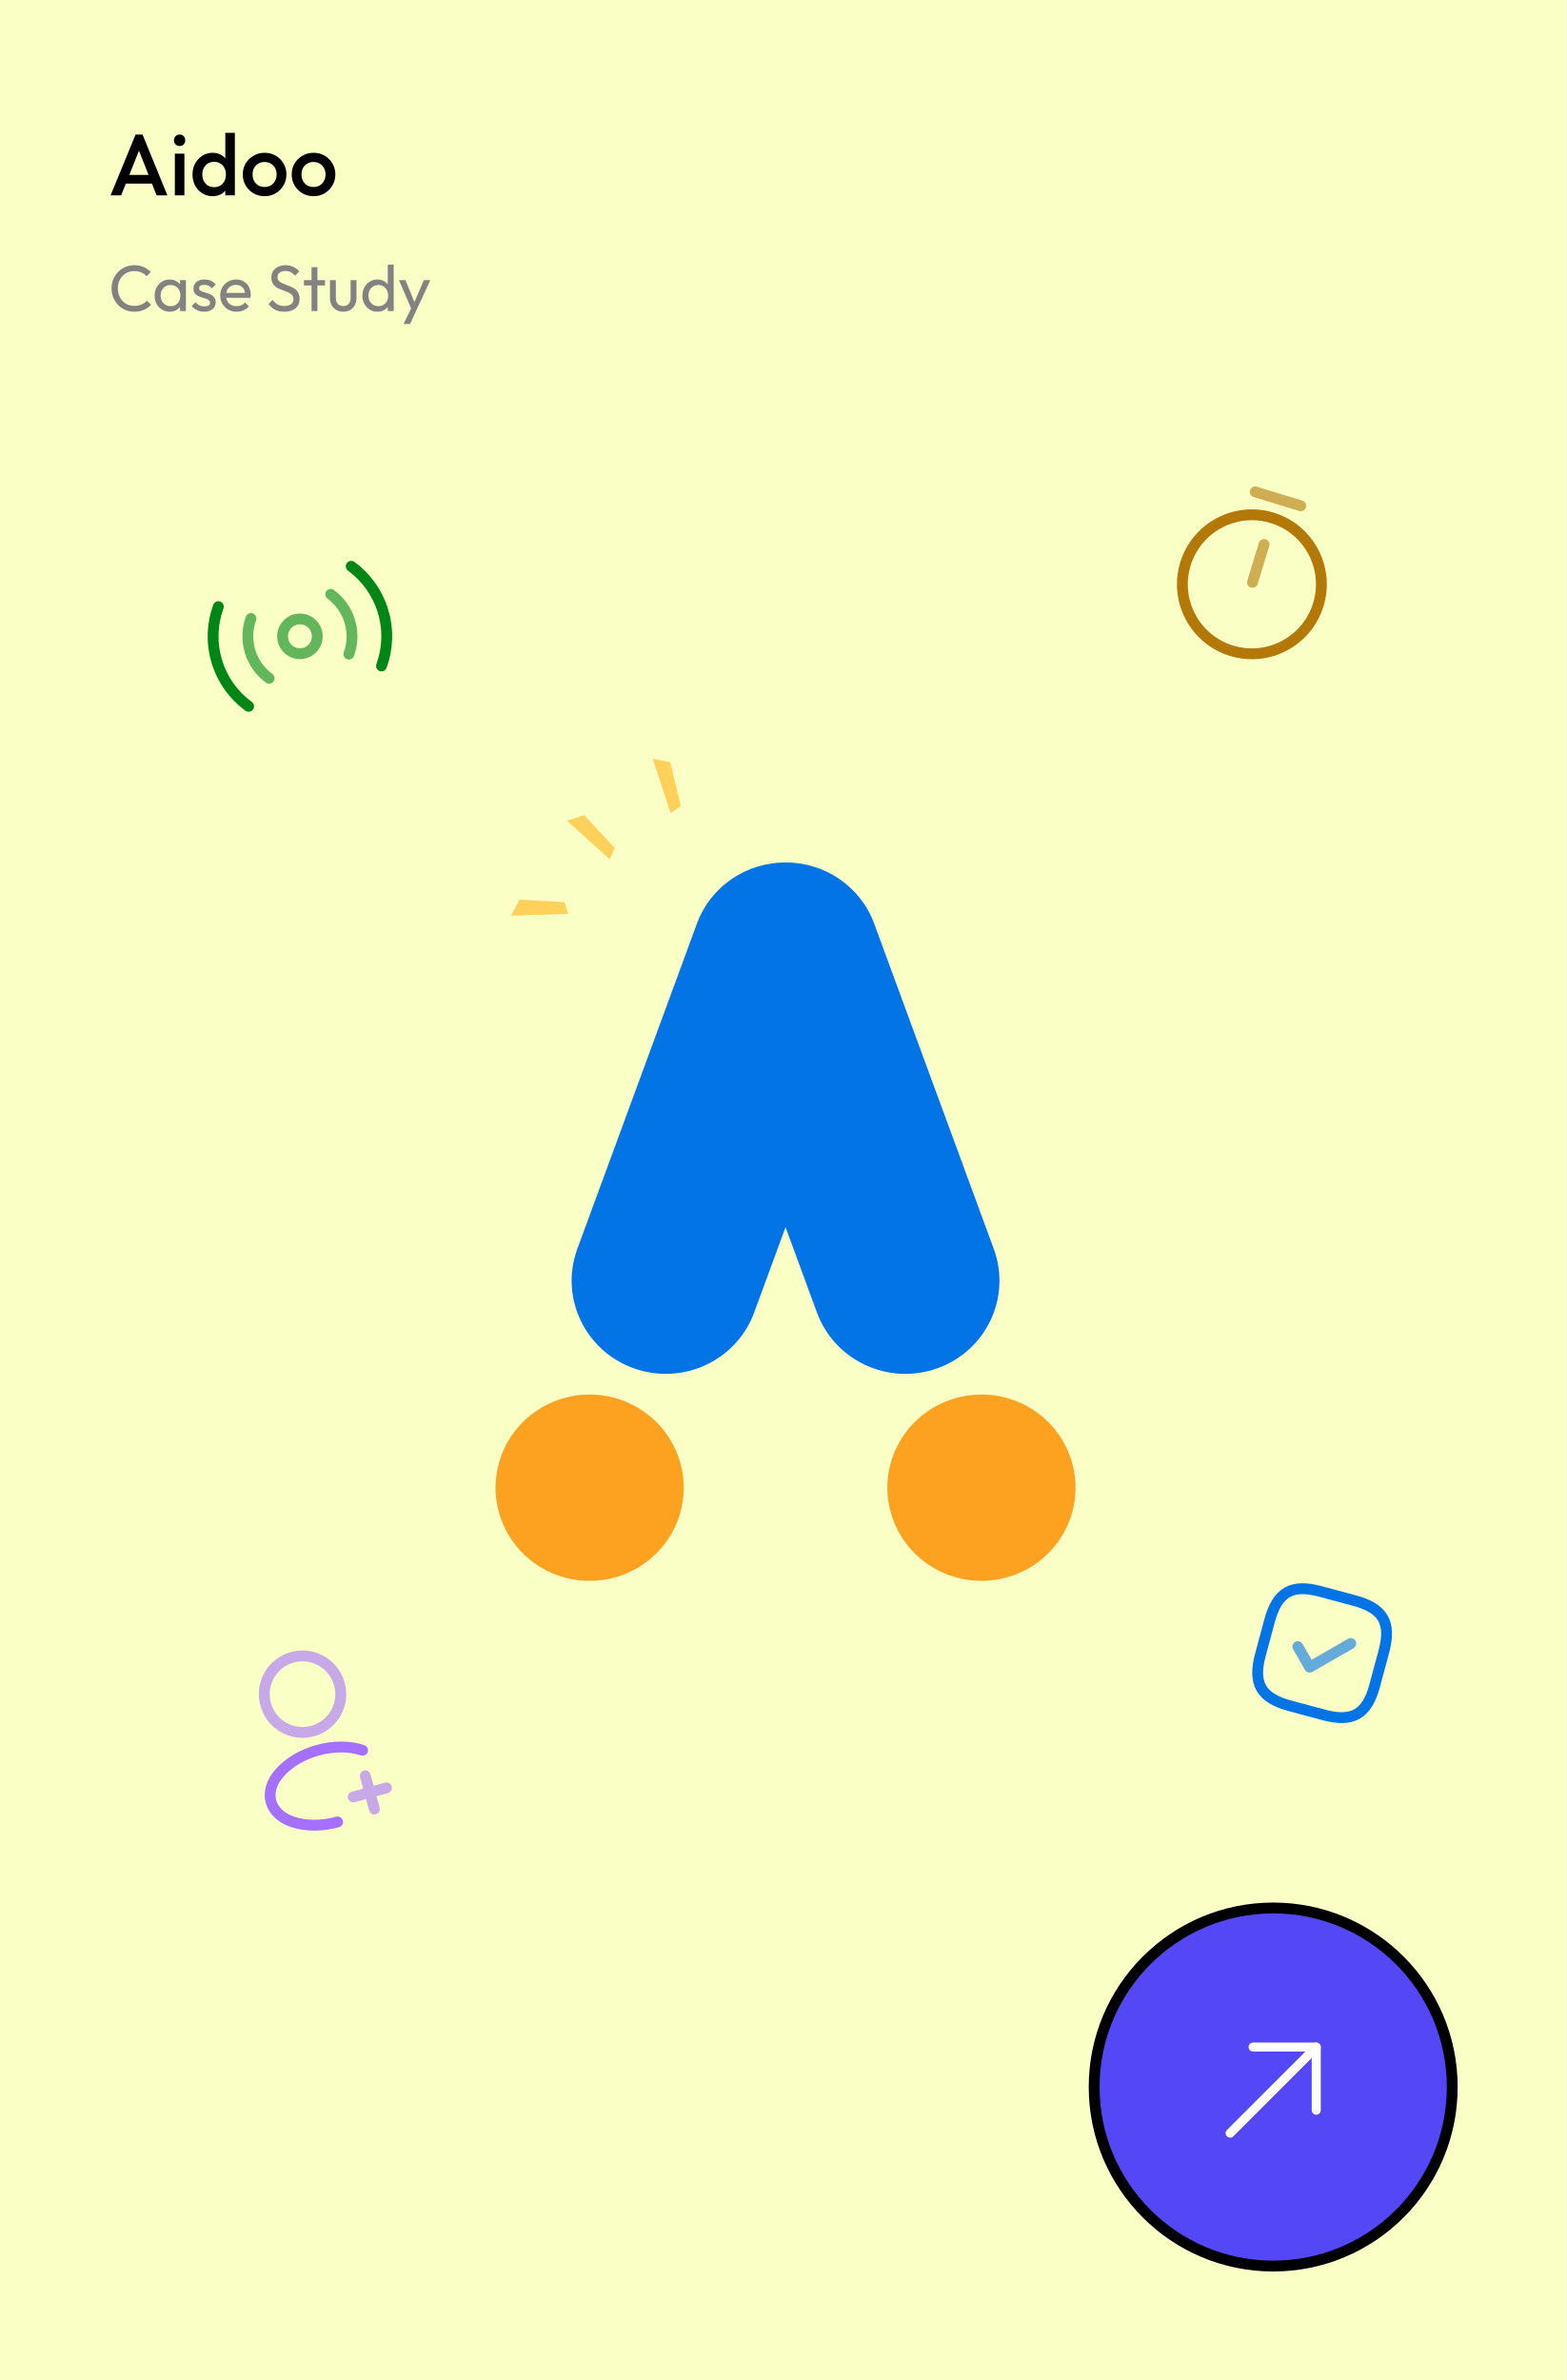
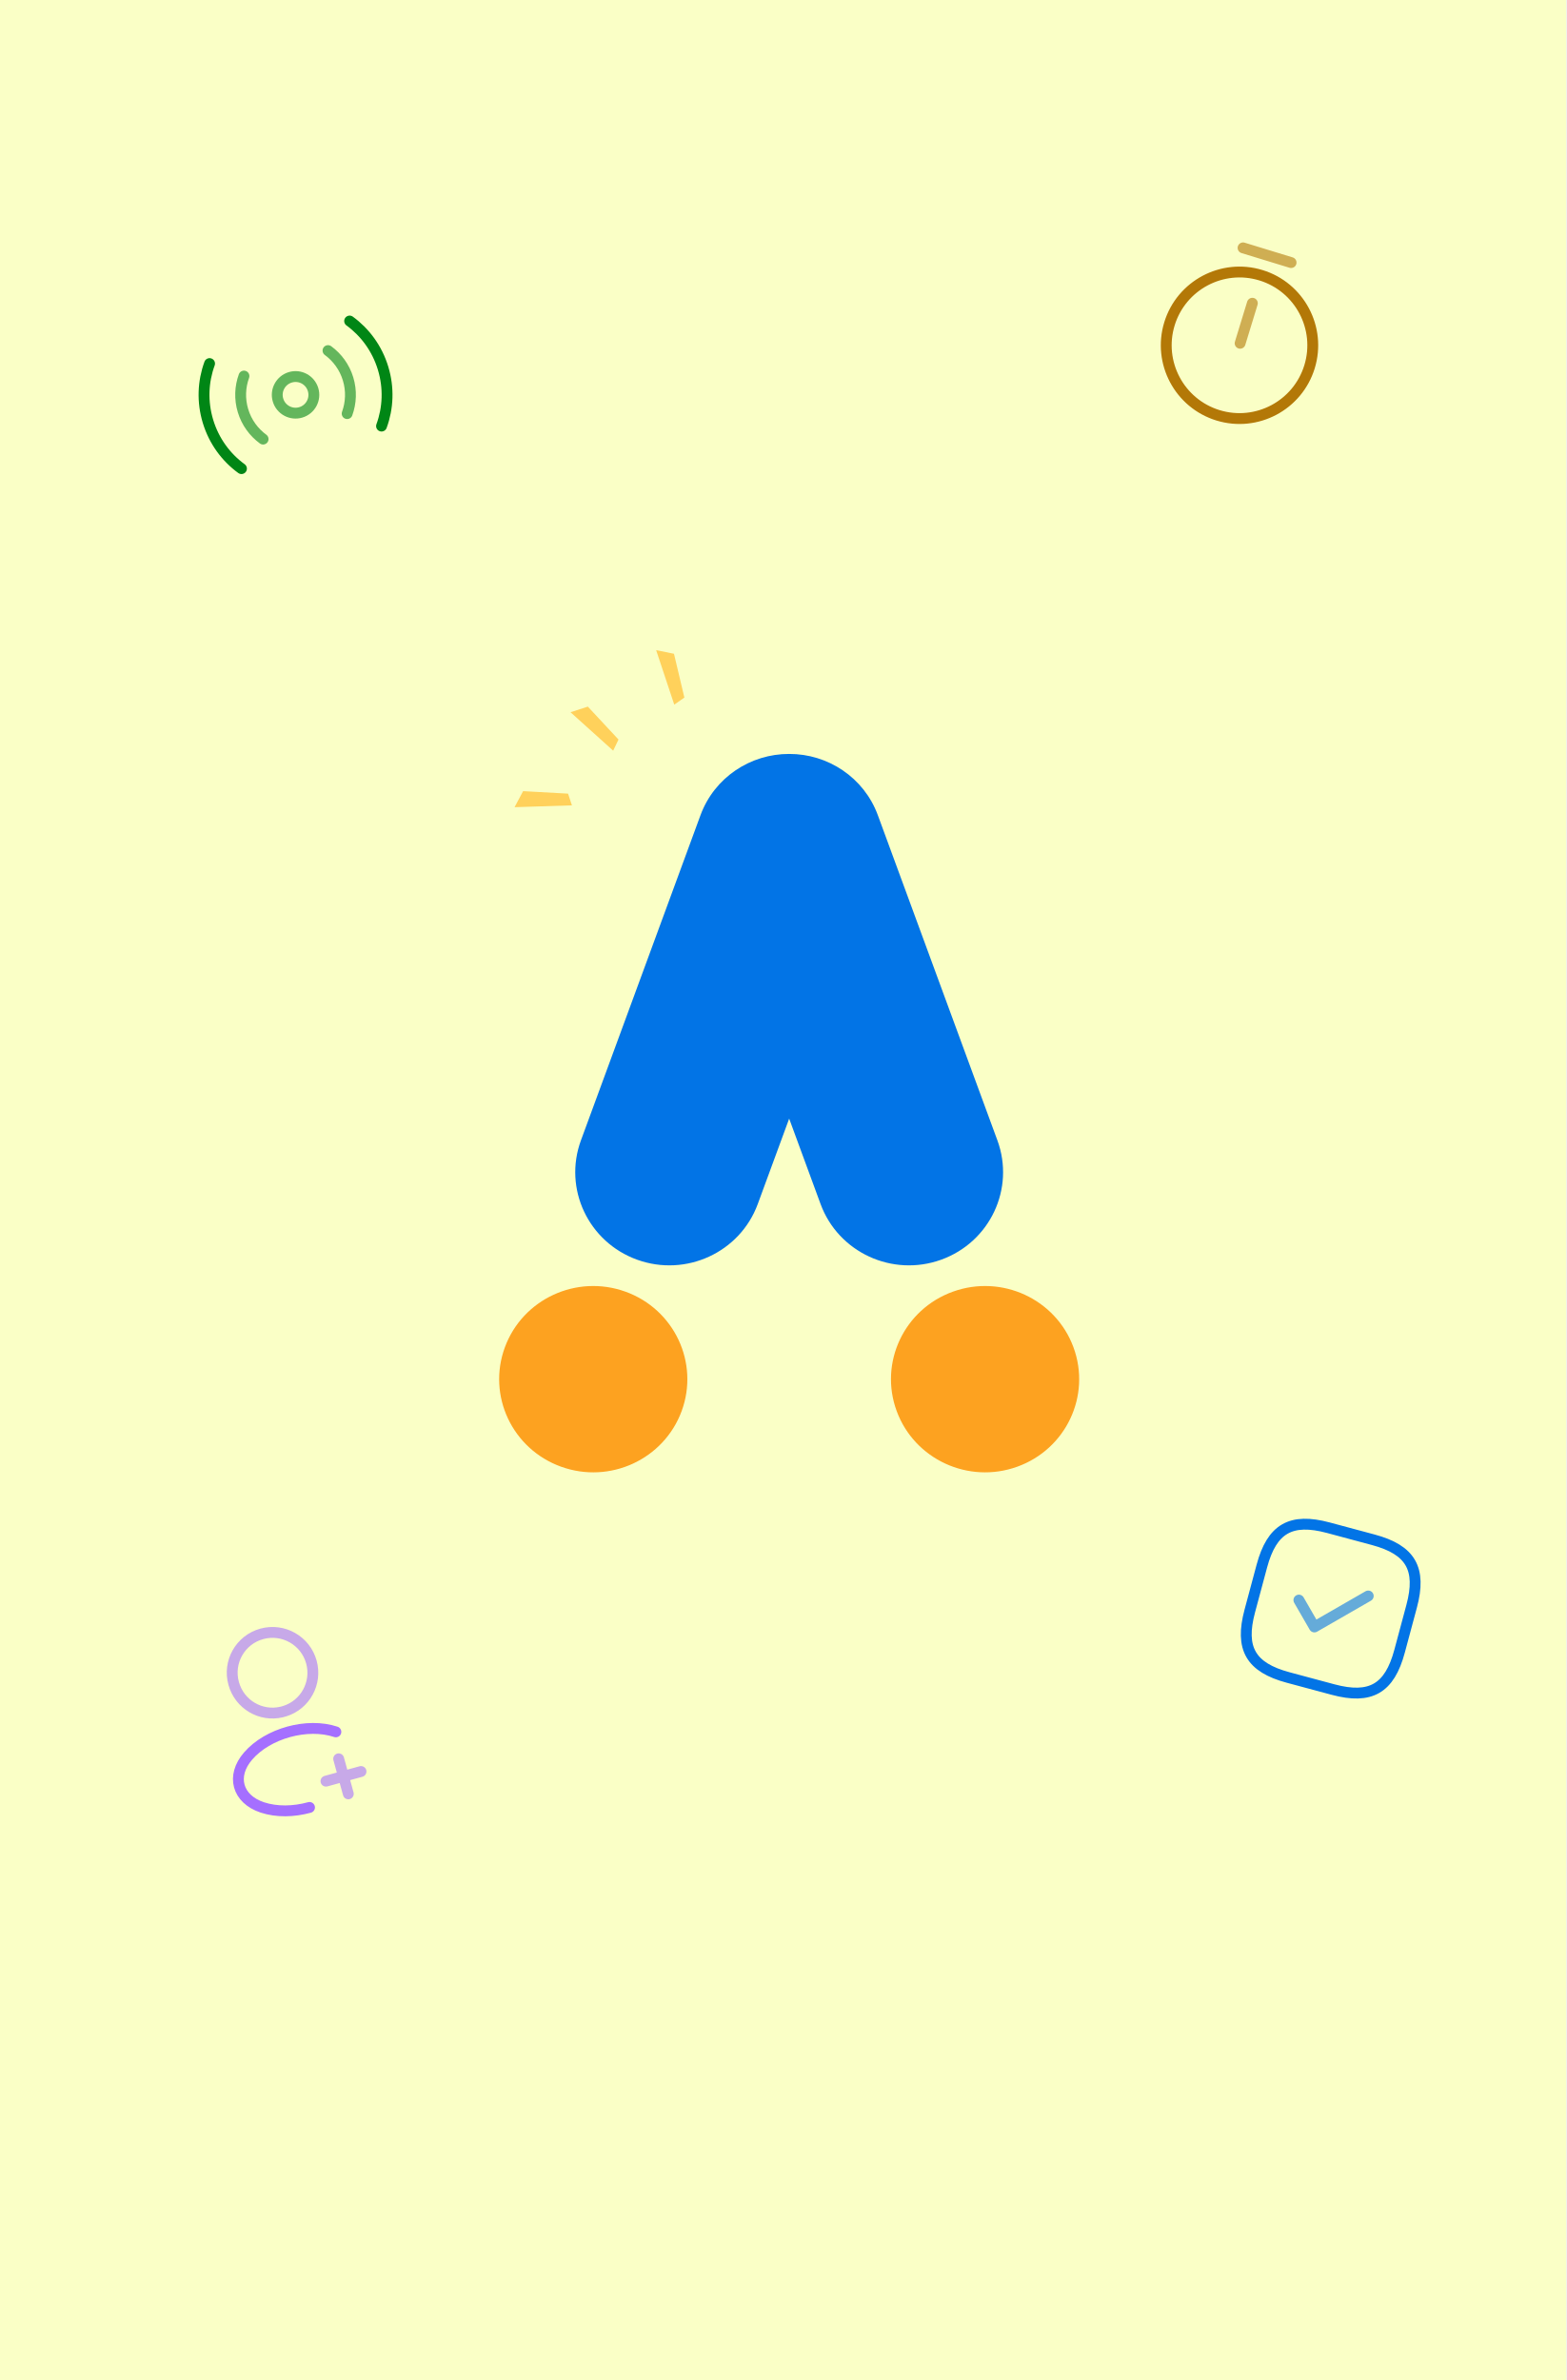
<svg xmlns="http://www.w3.org/2000/svg" width="433" height="658" viewBox="0 0 433 658" fill="none">
  <rect width="433" height="658" fill="#FAFFC6" />
-   <g clip-path="url(#clip0_1797_177)">
-     <path d="M364.479 167.166C361.375 177.308 350.624 183.019 340.482 179.915C330.341 176.811 324.629 166.06 327.733 155.918C330.838 145.776 341.588 140.065 351.73 143.169C361.872 146.274 367.584 157.024 364.479 167.166Z" stroke="#B37807" stroke-width="3" stroke-linecap="round" stroke-linejoin="round" />
-     <path opacity="0.6" d="M349.48 150.512L346.267 161.011" stroke="#B37807" stroke-width="3" stroke-linecap="round" stroke-linejoin="round" />
-     <path opacity="0.6" d="M347.037 135.989L359.636 139.846" stroke="#B37807" stroke-width="3" stroke-miterlimit="10" stroke-linecap="round" stroke-linejoin="round" />
+   <g clip-path="url(#clip0_1803_350)">
+     <path d="M362.05 101.391C358.778 112.081 347.446 118.102 336.756 114.829C326.066 111.557 320.046 100.225 323.318 89.535C326.59 78.845 337.922 72.825 348.612 76.097C359.302 79.369 365.322 90.701 362.05 101.391Z" stroke="#B37807" stroke-width="3" stroke-linecap="round" stroke-linejoin="round" />
+     <path opacity="0.6" d="M346.24 83.837L342.853 94.904" stroke="#B37807" stroke-width="3" stroke-linecap="round" stroke-linejoin="round" />
+     <path opacity="0.6" d="M343.666 68.529L356.945 72.594" stroke="#B37807" stroke-width="3" stroke-miterlimit="10" stroke-linecap="round" stroke-linejoin="round" />
  </g>
-   <g clip-path="url(#clip1_1797_177)">
-     <path opacity="0.6" d="M84.315 180.519C86.851 179.749 88.283 177.068 87.513 174.532C86.743 171.996 84.063 170.564 81.526 171.334C78.99 172.104 77.558 174.785 78.329 177.321C79.099 179.857 81.779 181.289 84.315 180.519Z" stroke="#008615" stroke-width="3" stroke-linecap="round" stroke-linejoin="round" />
-     <path d="M105.47 184.119C107.199 179.406 107.448 174.114 105.879 168.948C104.31 163.781 101.161 159.521 97.103 156.565" stroke="#008615" stroke-width="3" stroke-linecap="round" stroke-linejoin="round" />
-     <path d="M60.367 167.723C58.638 172.436 58.389 177.728 59.958 182.894C61.527 188.06 64.676 192.32 68.733 195.276" stroke="#008615" stroke-width="3" stroke-linecap="round" stroke-linejoin="round" />
-     <path opacity="0.6" d="M96.452 180.848C97.477 178.029 97.638 174.845 96.697 171.745C95.756 168.646 93.851 166.089 91.432 164.316" stroke="#008615" stroke-width="3" stroke-linecap="round" stroke-linejoin="round" />
-     <path opacity="0.6" d="M69.388 170.998C68.363 173.817 68.201 177.001 69.142 180.101C70.083 183.2 71.988 185.757 74.407 187.53" stroke="#008615" stroke-width="3" stroke-linecap="round" stroke-linejoin="round" />
+   <g clip-path="url(#clip1_1803_350)">
+     <path opacity="0.6" d="M83.181 114.005C85.855 113.193 87.364 110.368 86.552 107.695C85.74 105.022 82.915 103.512 80.242 104.324C77.568 105.136 76.059 107.961 76.871 110.634C77.683 113.308 80.508 114.817 83.181 114.005Z" stroke="#008615" stroke-width="3" stroke-linecap="round" stroke-linejoin="round" />
+     <path d="M105.48 117.8C107.302 112.832 107.564 107.254 105.911 101.809C104.258 96.363 100.938 91.873 96.661 88.757" stroke="#008615" stroke-width="3" stroke-linecap="round" stroke-linejoin="round" />
+     <path d="M57.939 100.518C56.117 105.485 55.855 111.063 57.508 116.509C59.161 121.954 62.481 126.444 66.758 129.56" stroke="#008615" stroke-width="3" stroke-linecap="round" stroke-linejoin="round" />
+     <path opacity="0.6" d="M95.975 114.352C97.055 111.381 97.225 108.025 96.233 104.758C95.241 101.49 93.233 98.796 90.683 96.927" stroke="#008615" stroke-width="3" stroke-linecap="round" stroke-linejoin="round" />
+     <path opacity="0.6" d="M67.447 103.97C66.367 106.941 66.196 110.297 67.188 113.564C68.18 116.832 70.188 119.526 72.738 121.395" stroke="#008615" stroke-width="3" stroke-linecap="round" stroke-linejoin="round" />
  </g>
-   <g opacity="0.6">
-     <path d="M106.844 494.293L97.651 496.821" stroke="#A56FFF" stroke-width="3" stroke-linecap="round" stroke-linejoin="round" />
-     <path d="M103.512 500.154L100.983 490.961" stroke="#A56FFF" stroke-width="3" stroke-linecap="round" stroke-linejoin="round" />
+   <g clip-path="url(#clip2_1803_350)">
+     <g opacity="0.6">
+       <path d="M99.809 489.77L90.119 492.436" stroke="#A56FFF" stroke-width="3" stroke-linecap="round" stroke-linejoin="round" />
+       <path d="M96.296 495.948L93.631 486.258" stroke="#A56FFF" stroke-width="3" stroke-linecap="round" stroke-linejoin="round" />
+     </g>
+     <path opacity="0.6" d="M78.702 473.089C78.453 473.131 78.162 473.211 77.902 473.309C72.083 474.701 66.206 471.236 64.606 465.422C62.95 459.494 66.445 453.347 72.38 451.715C78.315 450.082 84.462 453.577 86.094 459.512C87.693 465.326 84.39 471.316 78.702 473.089Z" stroke="#A56FFF" stroke-width="3" stroke-linecap="round" stroke-linejoin="round" />
+     <path d="M85.574 499.705C81.165 500.917 76.474 501.009 72.518 499.7C65.576 497.388 63.817 490.992 68.607 485.48C74.043 479.19 84.968 476.185 92.856 478.81" stroke="#A56FFF" stroke-width="3" stroke-linecap="round" stroke-linejoin="round" />
  </g>
-   <path opacity="0.6" d="M86.819 478.467C86.583 478.507 86.307 478.583 86.061 478.675C80.54 479.996 74.964 476.709 73.447 471.193C71.875 465.569 75.191 459.737 80.822 458.188C86.452 456.64 92.284 459.955 93.832 465.586C95.35 471.102 92.216 476.785 86.819 478.467Z" stroke="#A56FFF" stroke-width="3" stroke-linecap="round" stroke-linejoin="round" />
-   <path d="M93.34 503.717C89.157 504.868 84.706 504.955 80.953 503.713C74.367 501.519 72.698 495.452 77.242 490.222C82.4 484.255 92.765 481.404 100.248 483.894" stroke="#A56FFF" stroke-width="3" stroke-linecap="round" stroke-linejoin="round" />
-   <g clip-path="url(#clip2_1797_177)">
-     <path d="M356.545 471.584L366.026 474.13C373.927 476.251 377.936 473.939 380.057 466.038L382.603 456.556C384.724 448.655 382.412 444.646 374.511 442.525L365.029 439.979C357.128 437.858 353.119 440.17 350.998 448.071L348.453 457.553C346.331 465.454 348.643 469.463 356.545 471.584Z" stroke="#0274E6" stroke-width="3" stroke-linecap="round" stroke-linejoin="round" />
-     <path d="M358.813 455.249L362.085 460.921L373.446 454.383" stroke="#0274E6" stroke-opacity="0.6" stroke-width="3" stroke-linecap="round" stroke-linejoin="round" />
+   <g clip-path="url(#clip3_1803_350)">
+     <path d="M356.131 463.779L368.554 467.114C378.907 469.894 384.16 466.864 386.939 456.512L390.274 444.088C393.054 433.736 390.024 428.483 379.672 425.703L367.248 422.368C356.896 419.589 351.643 422.618 348.863 432.971L345.528 445.394C342.749 455.747 345.778 461 356.131 463.779Z" stroke="#0274E6" stroke-width="3" stroke-linecap="round" stroke-linejoin="round" />
+     <path d="M359.103 442.375L363.39 449.808L378.276 441.24" stroke="#0274E6" stroke-opacity="0.6" stroke-width="3" stroke-linecap="round" stroke-linejoin="round" />
  </g>
-   <path d="M259.201 378.274C272.7 373.408 279.662 358.635 274.746 345.27L241.7 255.39C237.849 244.907 227.835 238.41 217.18 238.443C206.525 238.41 196.511 244.907 192.66 255.39L159.614 345.27C154.698 358.635 161.66 373.408 175.16 378.274C188.659 383.141 203.581 376.249 208.497 362.884L217.18 339.267L225.864 362.884C230.779 376.249 245.701 383.141 259.201 378.274Z" fill="#0274E6" />
-   <path d="M295.785 402.497C290.87 389.132 275.948 382.24 262.448 387.107C248.949 391.973 241.987 406.746 246.903 420.111C251.818 433.476 266.74 440.368 280.24 435.501C293.739 430.643 300.701 415.862 295.785 402.497Z" fill="#FDA220" />
-   <path d="M171.914 387.107C158.414 382.24 143.493 389.132 138.577 402.497C133.661 415.862 140.623 430.635 154.122 435.501C167.622 440.368 182.544 433.476 187.459 420.111C192.367 406.755 185.413 391.973 171.914 387.107Z" fill="#FDA220" />
-   <path d="M180.407 209.748L185.335 210.753L188.211 222.86L185.41 224.806L180.407 209.748Z" fill="#FFD15B" />
-   <path d="M156.734 226.915L161.515 225.355L169.997 234.46L168.523 237.536L156.734 226.915Z" fill="#FFD15B" />
-   <path d="M141.257 253.165L143.623 248.728L156.049 249.417L157.116 252.656L141.257 253.165Z" fill="#FFD15B" />
-   <path d="M30.576 54L37.488 37.2H39.408L46.272 54H43.296L37.92 40.392H38.928L33.504 54H30.576ZM33.984 50.76V48.36H42.888V50.76H33.984ZM48.34 54V42.48H50.98V54H48.34ZM49.66 40.368C49.212 40.368 48.836 40.216 48.532 39.912C48.244 39.608 48.1 39.232 48.1 38.784C48.1 38.336 48.244 37.96 48.532 37.656C48.836 37.352 49.212 37.2 49.66 37.2C50.124 37.2 50.5 37.352 50.788 37.656C51.076 37.96 51.22 38.336 51.22 38.784C51.22 39.232 51.076 39.608 50.788 39.912C50.5 40.216 50.124 40.368 49.66 40.368ZM58.765 54.24C57.725 54.24 56.781 53.976 55.933 53.448C55.101 52.92 54.437 52.208 53.941 51.312C53.461 50.4 53.221 49.384 53.221 48.264C53.221 47.128 53.461 46.112 53.941 45.216C54.437 44.304 55.101 43.584 55.933 43.056C56.781 42.512 57.725 42.24 58.765 42.24C59.645 42.24 60.421 42.432 61.093 42.816C61.781 43.184 62.325 43.696 62.725 44.352C63.125 45.008 63.325 45.752 63.325 46.584V49.896C63.325 50.728 63.125 51.472 62.725 52.128C62.341 52.784 61.805 53.304 61.117 53.688C60.429 54.056 59.645 54.24 58.765 54.24ZM59.197 51.744C59.853 51.744 60.421 51.6 60.901 51.312C61.397 51.008 61.781 50.592 62.053 50.064C62.325 49.536 62.461 48.928 62.461 48.24C62.461 47.552 62.325 46.944 62.053 46.416C61.781 45.888 61.397 45.48 60.901 45.192C60.421 44.888 59.853 44.736 59.197 44.736C58.557 44.736 57.989 44.888 57.493 45.192C57.013 45.48 56.629 45.888 56.341 46.416C56.069 46.944 55.933 47.552 55.933 48.24C55.933 48.928 56.069 49.536 56.341 50.064C56.629 50.592 57.013 51.008 57.493 51.312C57.989 51.6 58.557 51.744 59.197 51.744ZM64.933 54H62.293V50.904L62.749 48.096L62.293 45.312V36.72H64.933V54ZM73.142 54.24C72.022 54.24 71.006 53.976 70.094 53.448C69.182 52.904 68.454 52.176 67.91 51.264C67.382 50.352 67.118 49.336 67.118 48.216C67.118 47.096 67.382 46.088 67.91 45.192C68.454 44.296 69.182 43.584 70.094 43.056C71.006 42.512 72.022 42.24 73.142 42.24C74.278 42.24 75.302 42.504 76.214 43.032C77.126 43.56 77.846 44.28 78.374 45.192C78.918 46.088 79.19 47.096 79.19 48.216C79.19 49.336 78.918 50.352 78.374 51.264C77.846 52.176 77.126 52.904 76.214 53.448C75.302 53.976 74.278 54.24 73.142 54.24ZM73.142 51.696C73.798 51.696 74.374 51.552 74.87 51.264C75.382 50.96 75.774 50.544 76.046 50.016C76.334 49.488 76.478 48.888 76.478 48.216C76.478 47.544 76.334 46.952 76.046 46.44C75.758 45.928 75.366 45.528 74.87 45.24C74.374 44.936 73.798 44.784 73.142 44.784C72.502 44.784 71.926 44.936 71.414 45.24C70.918 45.528 70.526 45.928 70.238 46.44C69.966 46.952 69.83 47.544 69.83 48.216C69.83 48.888 69.966 49.488 70.238 50.016C70.526 50.544 70.918 50.96 71.414 51.264C71.926 51.552 72.502 51.696 73.142 51.696ZM86.666 54.24C85.546 54.24 84.53 53.976 83.618 53.448C82.706 52.904 81.978 52.176 81.434 51.264C80.906 50.352 80.642 49.336 80.642 48.216C80.642 47.096 80.906 46.088 81.434 45.192C81.978 44.296 82.706 43.584 83.618 43.056C84.53 42.512 85.546 42.24 86.666 42.24C87.802 42.24 88.826 42.504 89.738 43.032C90.65 43.56 91.37 44.28 91.898 45.192C92.442 46.088 92.714 47.096 92.714 48.216C92.714 49.336 92.442 50.352 91.898 51.264C91.37 52.176 90.65 52.904 89.738 53.448C88.826 53.976 87.802 54.24 86.666 54.24ZM86.666 51.696C87.322 51.696 87.898 51.552 88.394 51.264C88.906 50.96 89.298 50.544 89.57 50.016C89.858 49.488 90.002 48.888 90.002 48.216C90.002 47.544 89.858 46.952 89.57 46.44C89.282 45.928 88.89 45.528 88.394 45.24C87.898 44.936 87.322 44.784 86.666 44.784C86.026 44.784 85.45 44.936 84.938 45.24C84.442 45.528 84.05 45.928 83.762 46.44C83.49 46.952 83.354 47.544 83.354 48.216C83.354 48.888 83.49 49.488 83.762 50.016C84.05 50.544 84.442 50.96 84.938 51.264C85.45 51.552 86.026 51.696 86.666 51.696Z" fill="black" />
-   <path d="M37.146 86.18C36.246 86.18 35.412 86.018 34.644 85.694C33.876 85.358 33.204 84.896 32.628 84.308C32.064 83.72 31.626 83.036 31.314 82.256C31.002 81.476 30.846 80.642 30.846 79.754C30.846 78.854 31.002 78.014 31.314 77.234C31.626 76.454 32.064 75.776 32.628 75.2C33.204 74.612 33.87 74.156 34.626 73.832C35.394 73.496 36.228 73.328 37.128 73.328C38.112 73.328 38.976 73.496 39.72 73.832C40.464 74.168 41.124 74.624 41.7 75.2L40.53 76.37C40.134 75.926 39.648 75.578 39.072 75.326C38.508 75.074 37.86 74.948 37.128 74.948C36.468 74.948 35.862 75.068 35.31 75.308C34.758 75.536 34.278 75.866 33.87 76.298C33.462 76.73 33.144 77.24 32.916 77.828C32.7 78.416 32.592 79.058 32.592 79.754C32.592 80.45 32.7 81.092 32.916 81.68C33.144 82.268 33.462 82.778 33.87 83.21C34.278 83.642 34.758 83.978 35.31 84.218C35.862 84.446 36.468 84.56 37.128 84.56C37.908 84.56 38.586 84.434 39.162 84.182C39.738 83.918 40.224 83.564 40.62 83.12L41.79 84.272C41.214 84.872 40.536 85.34 39.756 85.676C38.988 86.012 38.118 86.18 37.146 86.18ZM46.918 86.18C46.138 86.18 45.43 85.988 44.794 85.604C44.158 85.208 43.654 84.674 43.282 84.002C42.922 83.33 42.742 82.574 42.742 81.734C42.742 80.894 42.922 80.138 43.282 79.466C43.654 78.794 44.152 78.26 44.776 77.864C45.412 77.468 46.126 77.27 46.918 77.27C47.566 77.27 48.142 77.408 48.646 77.684C49.162 77.948 49.576 78.32 49.888 78.8C50.2 79.268 50.374 79.814 50.41 80.438V83.012C50.374 83.624 50.2 84.17 49.888 84.65C49.588 85.13 49.18 85.508 48.664 85.784C48.16 86.048 47.578 86.18 46.918 86.18ZM47.188 84.65C47.992 84.65 48.64 84.38 49.132 83.84C49.624 83.288 49.87 82.586 49.87 81.734C49.87 81.146 49.756 80.636 49.528 80.204C49.312 79.76 49 79.418 48.592 79.178C48.184 78.926 47.71 78.8 47.17 78.8C46.63 78.8 46.15 78.926 45.73 79.178C45.322 79.43 44.998 79.778 44.758 80.222C44.53 80.654 44.416 81.152 44.416 81.716C44.416 82.292 44.53 82.802 44.758 83.246C44.998 83.678 45.328 84.02 45.748 84.272C46.168 84.524 46.648 84.65 47.188 84.65ZM49.762 86V83.696L50.068 81.608L49.762 79.538V77.45H51.4V86H49.762ZM56.476 86.18C55.996 86.18 55.54 86.12 55.108 86C54.688 85.868 54.298 85.688 53.938 85.46C53.578 85.22 53.266 84.938 53.002 84.614L54.046 83.57C54.358 83.954 54.718 84.242 55.126 84.434C55.534 84.614 55.99 84.704 56.494 84.704C56.998 84.704 57.388 84.62 57.664 84.452C57.94 84.272 58.078 84.026 58.078 83.714C58.078 83.402 57.964 83.162 57.736 82.994C57.52 82.814 57.238 82.67 56.89 82.562C56.542 82.442 56.17 82.328 55.774 82.22C55.39 82.1 55.024 81.95 54.676 81.77C54.328 81.59 54.04 81.344 53.812 81.032C53.596 80.72 53.488 80.306 53.488 79.79C53.488 79.274 53.614 78.83 53.866 78.458C54.118 78.074 54.466 77.78 54.91 77.576C55.366 77.372 55.912 77.27 56.548 77.27C57.22 77.27 57.814 77.39 58.33 77.63C58.858 77.858 59.29 78.206 59.626 78.674L58.582 79.718C58.342 79.406 58.042 79.166 57.682 78.998C57.334 78.83 56.938 78.746 56.494 78.746C56.026 78.746 55.666 78.83 55.414 78.998C55.174 79.154 55.054 79.376 55.054 79.664C55.054 79.952 55.162 80.174 55.378 80.33C55.594 80.486 55.876 80.618 56.224 80.726C56.584 80.834 56.956 80.948 57.34 81.068C57.724 81.176 58.09 81.326 58.438 81.518C58.786 81.71 59.068 81.968 59.284 82.292C59.512 82.616 59.626 83.042 59.626 83.57C59.626 84.374 59.338 85.01 58.762 85.478C58.198 85.946 57.436 86.18 56.476 86.18ZM65.4 86.18C64.548 86.18 63.78 85.988 63.096 85.604C62.412 85.208 61.872 84.674 61.476 84.002C61.08 83.33 60.882 82.568 60.882 81.716C60.882 80.876 61.074 80.12 61.458 79.448C61.854 78.776 62.382 78.248 63.042 77.864C63.714 77.468 64.464 77.27 65.292 77.27C66.084 77.27 66.78 77.45 67.38 77.81C67.992 78.17 68.466 78.668 68.802 79.304C69.15 79.94 69.324 80.66 69.324 81.464C69.324 81.584 69.318 81.716 69.306 81.86C69.294 81.992 69.27 82.148 69.234 82.328H62.016V80.978H68.37L67.776 81.5C67.776 80.924 67.674 80.438 67.47 80.042C67.266 79.634 66.978 79.322 66.606 79.106C66.234 78.878 65.784 78.764 65.256 78.764C64.704 78.764 64.218 78.884 63.798 79.124C63.378 79.364 63.054 79.7 62.826 80.132C62.598 80.564 62.484 81.074 62.484 81.662C62.484 82.262 62.604 82.79 62.844 83.246C63.084 83.69 63.426 84.038 63.87 84.29C64.314 84.53 64.824 84.65 65.4 84.65C65.88 84.65 66.318 84.566 66.714 84.398C67.122 84.23 67.47 83.978 67.758 83.642L68.802 84.704C68.394 85.184 67.89 85.55 67.29 85.802C66.702 86.054 66.072 86.18 65.4 86.18ZM78.597 86.18C77.612 86.18 76.772 86 76.076 85.64C75.38 85.28 74.763 84.758 74.222 84.074L75.374 82.922C75.77 83.474 76.227 83.894 76.743 84.182C77.258 84.458 77.894 84.596 78.65 84.596C79.394 84.596 79.989 84.434 80.433 84.11C80.888 83.786 81.117 83.342 81.117 82.778C81.117 82.31 81.008 81.932 80.793 81.644C80.576 81.356 80.282 81.122 79.91 80.942C79.55 80.75 79.154 80.582 78.722 80.438C78.29 80.282 77.859 80.12 77.427 79.952C76.995 79.772 76.599 79.556 76.239 79.304C75.879 79.04 75.585 78.698 75.356 78.278C75.141 77.858 75.032 77.33 75.032 76.694C75.032 75.986 75.201 75.386 75.537 74.894C75.885 74.39 76.353 74.006 76.941 73.742C77.54 73.466 78.213 73.328 78.957 73.328C79.772 73.328 80.504 73.49 81.153 73.814C81.8 74.126 82.329 74.54 82.737 75.056L81.585 76.208C81.213 75.776 80.811 75.452 80.379 75.236C79.959 75.02 79.472 74.912 78.921 74.912C78.249 74.912 77.715 75.062 77.319 75.362C76.922 75.65 76.725 76.058 76.725 76.586C76.725 77.006 76.832 77.348 77.049 77.612C77.276 77.864 77.57 78.08 77.93 78.26C78.29 78.44 78.686 78.608 79.118 78.764C79.562 78.908 80.001 79.07 80.433 79.25C80.865 79.43 81.26 79.658 81.621 79.934C81.981 80.21 82.269 80.57 82.484 81.014C82.713 81.446 82.826 81.992 82.826 82.652C82.826 83.756 82.442 84.62 81.674 85.244C80.918 85.868 79.892 86.18 78.597 86.18ZM86.133 86V73.868H87.753V86H86.133ZM84.027 78.926V77.45H89.859V78.926H84.027ZM94.884 86.18C94.188 86.18 93.558 86.024 92.994 85.712C92.442 85.388 92.01 84.944 91.698 84.38C91.386 83.816 91.23 83.162 91.23 82.418V77.45H92.85V82.346C92.85 82.814 92.928 83.222 93.084 83.57C93.252 83.906 93.492 84.164 93.804 84.344C94.116 84.524 94.482 84.614 94.902 84.614C95.538 84.614 96.036 84.416 96.396 84.02C96.756 83.612 96.936 83.054 96.936 82.346V77.45H98.556V82.418C98.556 83.162 98.4 83.816 98.088 84.38C97.776 84.944 97.344 85.388 96.792 85.712C96.252 86.024 95.616 86.18 94.884 86.18ZM104.345 86.18C103.553 86.18 102.845 85.988 102.221 85.604C101.597 85.208 101.099 84.674 100.727 84.002C100.367 83.33 100.187 82.574 100.187 81.734C100.187 80.894 100.367 80.138 100.727 79.466C101.099 78.794 101.597 78.26 102.221 77.864C102.845 77.468 103.553 77.27 104.345 77.27C104.981 77.27 105.557 77.408 106.073 77.684C106.589 77.948 107.003 78.32 107.315 78.8C107.639 79.268 107.819 79.814 107.855 80.438V83.012C107.819 83.624 107.645 84.17 107.333 84.65C107.021 85.13 106.607 85.508 106.091 85.784C105.575 86.048 104.993 86.18 104.345 86.18ZM104.615 84.65C105.155 84.65 105.623 84.524 106.019 84.272C106.427 84.02 106.745 83.678 106.973 83.246C107.201 82.802 107.315 82.298 107.315 81.734C107.315 81.146 107.195 80.636 106.955 80.204C106.727 79.772 106.409 79.43 106.001 79.178C105.605 78.926 105.137 78.8 104.597 78.8C104.057 78.8 103.583 78.926 103.175 79.178C102.767 79.43 102.443 79.778 102.203 80.222C101.975 80.654 101.861 81.152 101.861 81.716C101.861 82.292 101.975 82.802 102.203 83.246C102.443 83.678 102.767 84.02 103.175 84.272C103.595 84.524 104.075 84.65 104.615 84.65ZM108.845 86H107.207V83.696L107.513 81.608L107.207 79.538V73.148H108.845V86ZM114.012 86.072L110.304 77.45H112.104L114.858 84.2H114.282L117.18 77.45H118.98L114.984 86.072H114.012ZM111.564 89.582L114.084 84.416L114.984 86.072L113.364 89.582H111.564Z" fill="#828282" />
-   <circle cx="352" cy="577" r="49.5" fill="#5447F6" stroke="black" stroke-width="3" />
-   <path d="M363.9 565.953L340.1 589.753" stroke="white" stroke-width="2.5" stroke-miterlimit="10" stroke-linecap="round" stroke-linejoin="round" />
-   <path d="M363.9 583.412V565.953H346.441" stroke="white" stroke-width="2.5" stroke-miterlimit="10" stroke-linecap="round" stroke-linejoin="round" />
+   <path d="M260.2 348.274C273.7 343.408 280.662 328.635 275.746 315.27L242.7 225.39C238.849 214.907 228.835 208.41 218.18 208.443C207.525 208.41 197.511 214.907 193.66 225.39L160.614 315.27C155.698 328.635 162.66 343.408 176.159 348.274C189.659 353.141 204.581 346.249 209.496 332.884L218.18 309.267L226.863 332.884C231.779 346.249 246.701 353.141 260.2 348.274Z" fill="#0274E6" />
+   <path d="M296.785 372.497C291.87 359.133 276.948 352.24 263.448 357.107C249.949 361.973 242.987 376.746 247.903 390.111C252.818 403.476 267.74 410.368 281.24 405.501C294.739 400.643 301.701 385.862 296.785 372.497Z" fill="#FDA220" />
+   <path d="M172.914 357.107C159.414 352.24 144.493 359.133 139.577 372.497C134.661 385.862 141.623 400.635 155.122 405.501C168.622 410.368 183.544 403.476 188.459 390.111C193.367 376.755 186.413 361.973 172.914 357.107Z" fill="#FDA220" />
+   <path d="M181.407 179.748L186.335 180.753L189.211 192.86L186.41 194.806L181.407 179.748Z" fill="#FFD15B" />
+   <path d="M157.734 196.915L162.515 195.355L170.997 204.46L169.523 207.536L157.734 196.915Z" fill="#FFD15B" />
+   <path d="M142.257 223.165L144.623 218.728L157.048 219.417L158.116 222.656L142.257 223.165Z" fill="#FFD15B" />
  <defs>
-     <clipPath id="clip0_1797_177">
-       <rect width="52.702" height="52.702" fill="white" transform="translate(329.426 126) rotate(17.0194)" />
+     <clipPath id="clip0_1803_350">
+       <rect width="55.551" height="55.551" fill="white" transform="translate(325.102 58) rotate(17.0194)" />
    </clipPath>
-     <clipPath id="clip1_1797_177">
-       <rect width="57.591" height="57.591" fill="white" transform="translate(47 156.734) rotate(-16.8904)" />
+     <clipPath id="clip1_1803_350">
+       <rect width="60.704" height="60.704" fill="white" transform="translate(43.8494 88.9351) rotate(-16.8904)" />
    </clipPath>
-     <clipPath id="clip2_1797_177">
-       <rect width="39.269" height="39.269" fill="white" transform="translate(351.657 433) rotate(15.0277)" />
+     <clipPath id="clip2_1803_350">
+       <rect width="60.299" height="60.299" fill="white" transform="translate(42 454.859) rotate(-15.3785)" />
+     </clipPath>
+     <clipPath id="clip3_1803_350">
+       <rect width="51.453" height="51.453" fill="white" transform="translate(349.727 413.223) rotate(15.0277)" />
    </clipPath>
  </defs>
</svg>
